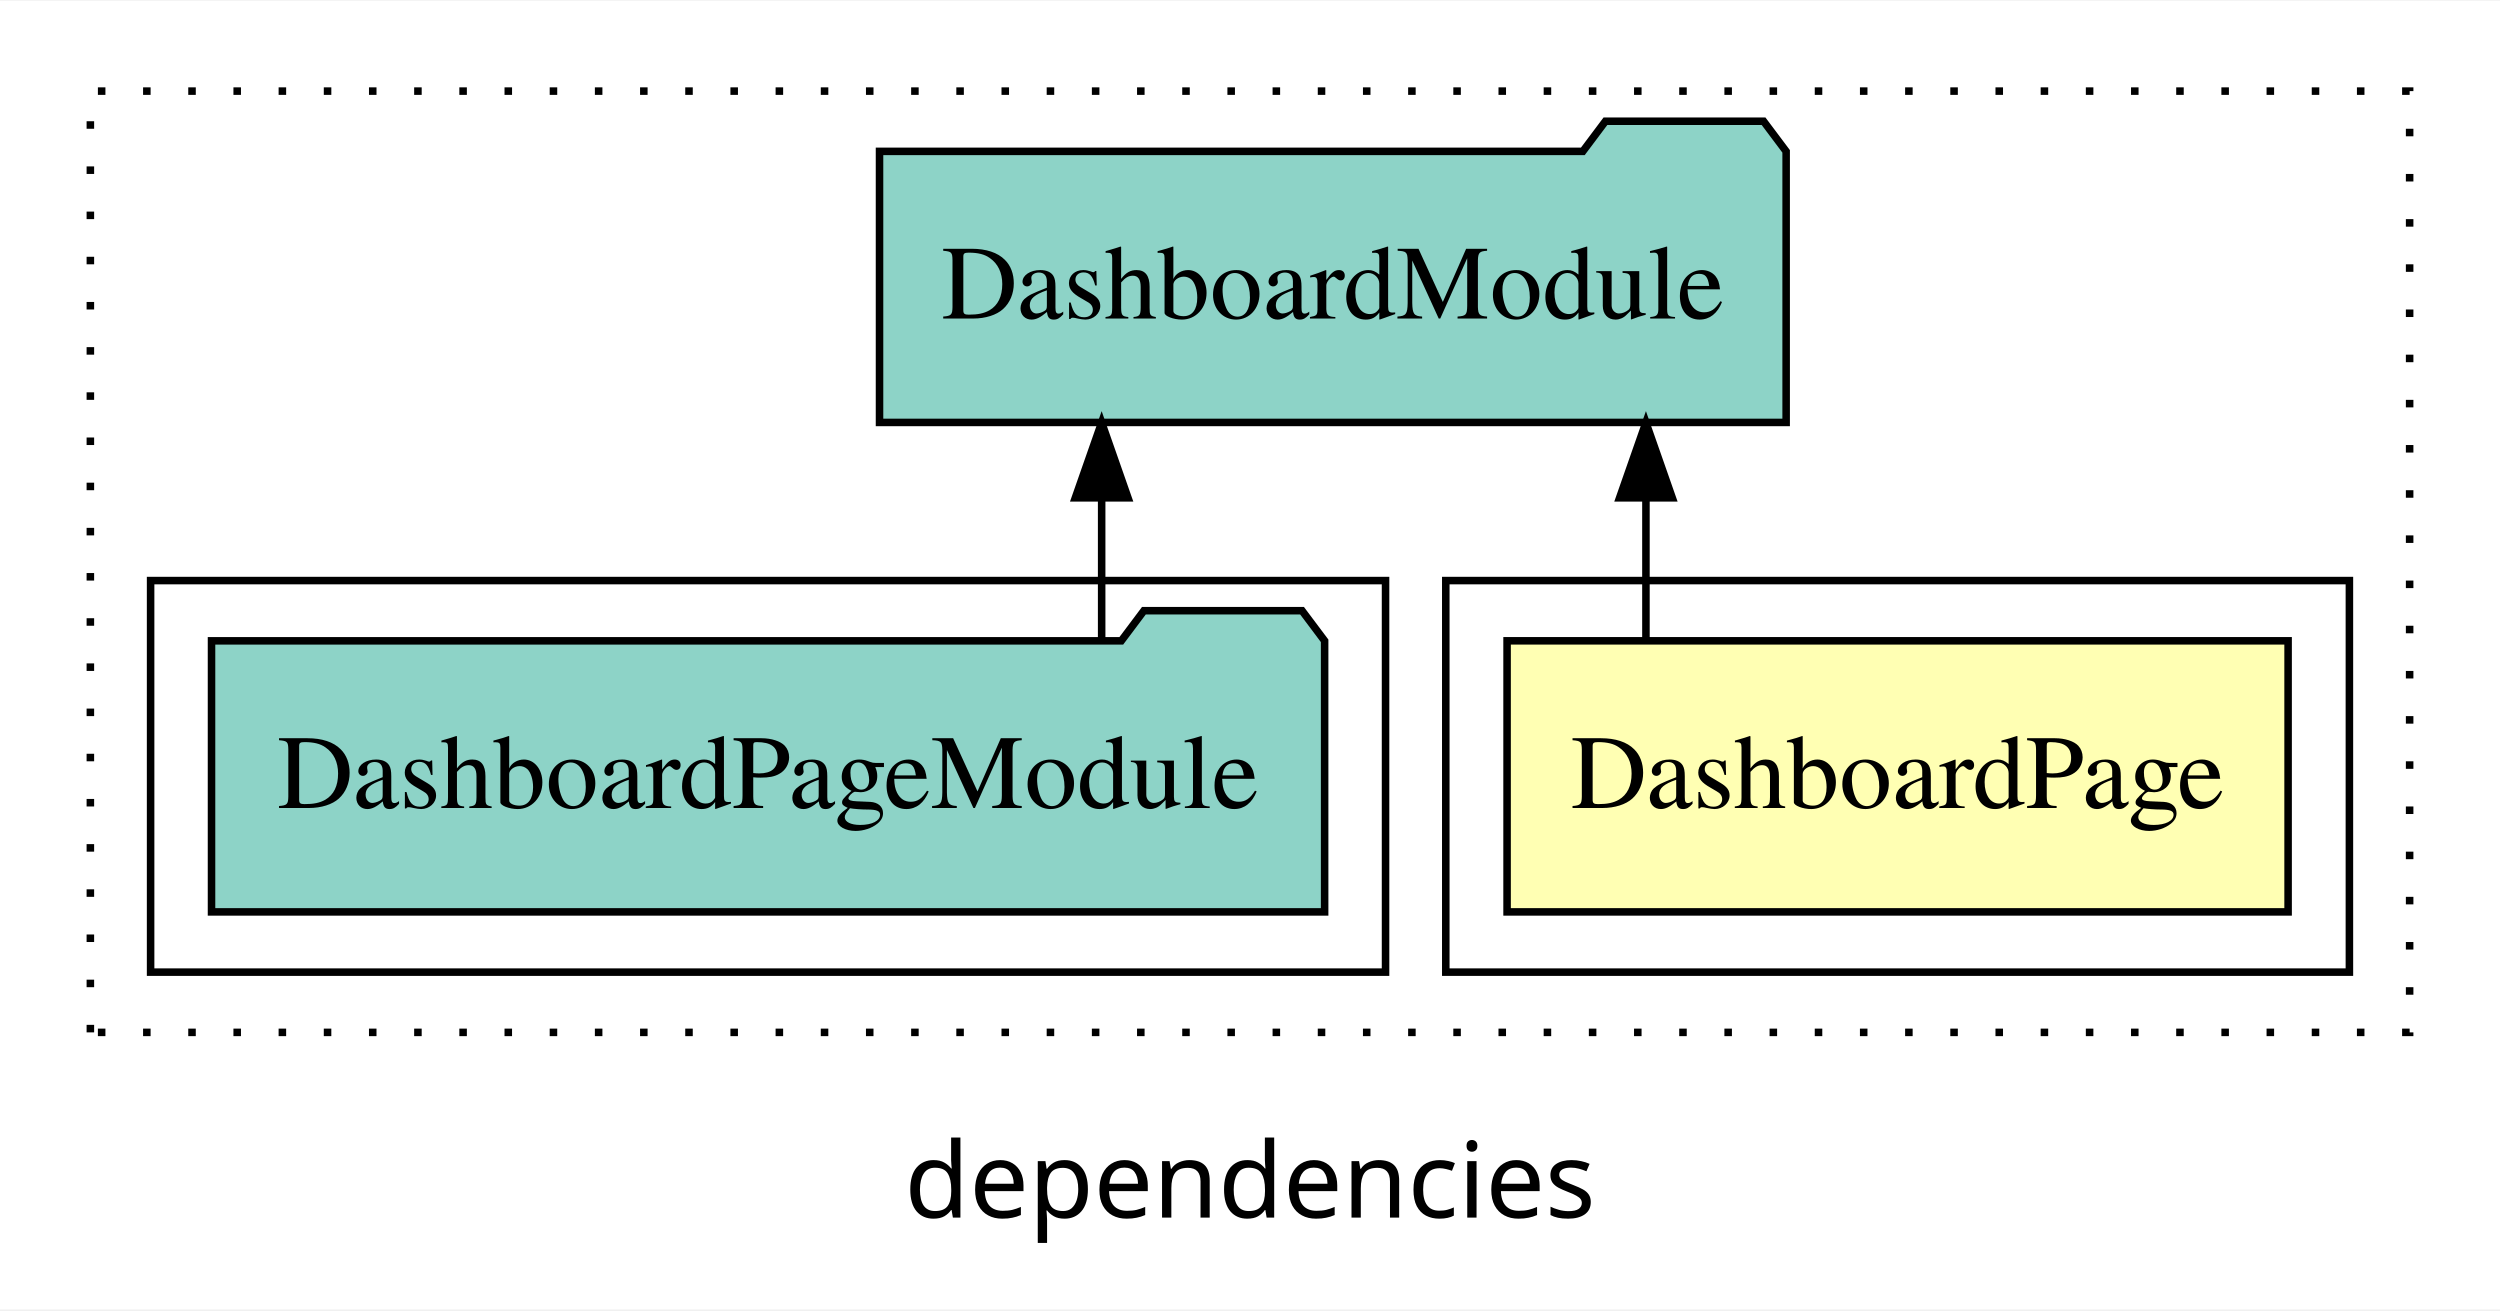
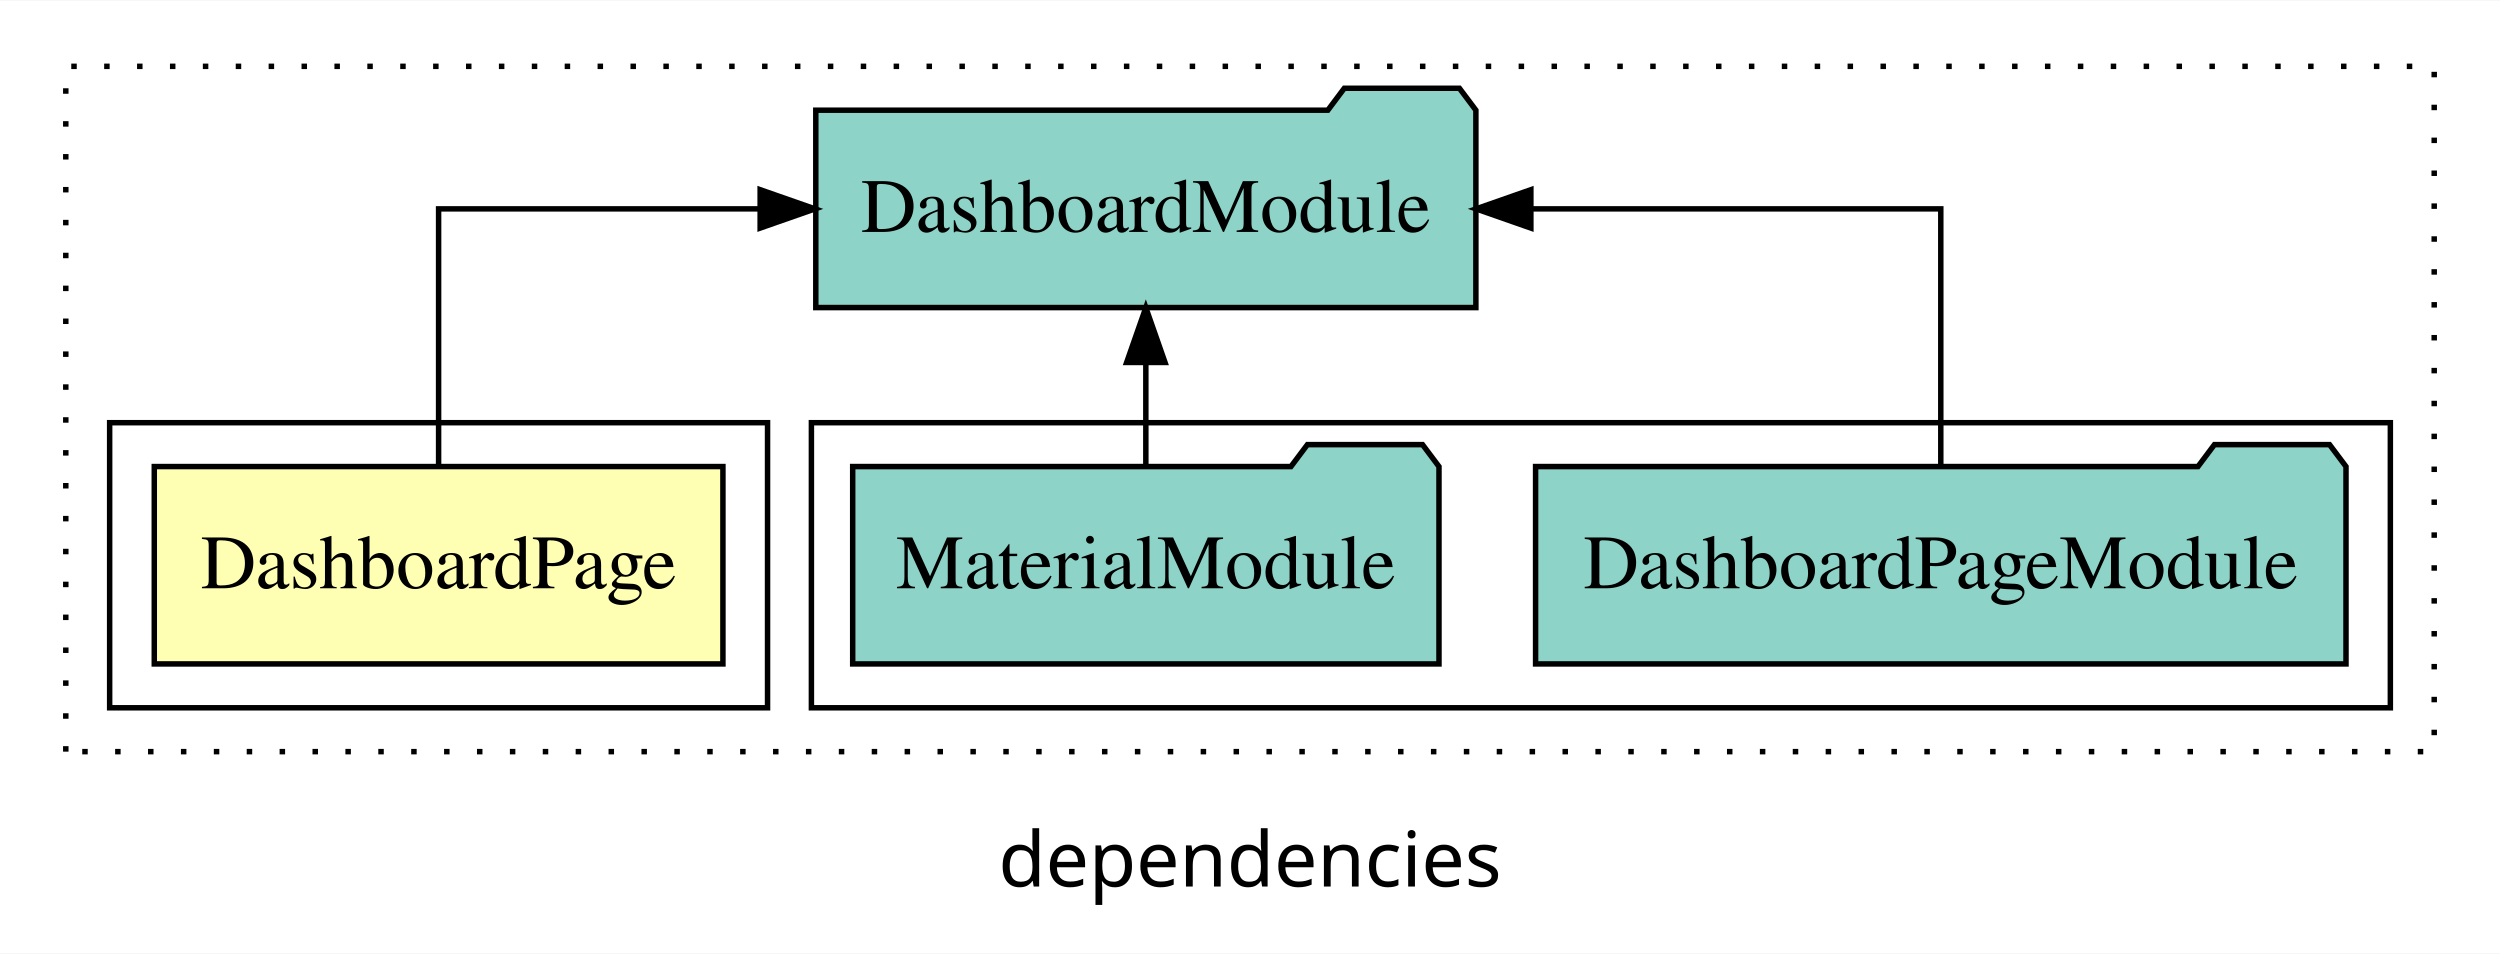
- <svg xmlns="http://www.w3.org/2000/svg" width="332pt" height="174pt" viewBox="0.00 0.00 332.00 173.80">
+ <svg xmlns="http://www.w3.org/2000/svg" width="456pt" height="174pt" viewBox="0.00 0.00 456.00 173.80">
  <g id="graph0" class="graph" transform="scale(1 1) rotate(0) translate(4 169.8)">
-     <polygon fill="white" stroke="transparent" points="-4,4 -4,-169.8 328,-169.8 328,4 -4,4" />
-     <text text-anchor="middle" x="162" y="-8.2" font-family="sans-serif" font-size="14.00">dependencies</text>
+     <polygon fill="white" stroke="transparent" points="-4,4 -4,-169.8 452,-169.8 452,4 -4,4" />
+     <text text-anchor="middle" x="224" y="-8.2" font-family="sans-serif" font-size="14.00">dependencies</text>
    <g id="clust1" class="cluster">
-       <polygon fill="none" stroke="black" stroke-dasharray="1,5" points="8,-32.8 8,-157.8 316,-157.8 316,-32.8 8,-32.8" />
+       <polygon fill="none" stroke="black" stroke-dasharray="1,5" points="8,-32.8 8,-157.8 440,-157.8 440,-32.8 8,-32.8" />
+     </g>
+     <g id="clust4" class="cluster">
+       <polygon fill="none" stroke="black" points="144,-40.8 144,-92.8 432,-92.8 432,-40.8 144,-40.8" />
    </g>
    <g id="clust2" class="cluster">
-       <polygon fill="none" stroke="black" points="188,-40.8 188,-92.8 308,-92.8 308,-40.8 188,-40.8" />
-     </g>
-     <g id="clust4" class="cluster">
-       <polygon fill="none" stroke="black" points="16,-40.8 16,-92.8 180,-92.8 180,-40.8 16,-40.8" />
+       <polygon fill="none" stroke="black" points="16,-40.8 16,-92.8 136,-92.8 136,-40.8 16,-40.8" />
    </g>
    <g id="node1" class="node">
-       <polygon fill="#ffffb3" stroke="black" points="299.86,-84.8 196.14,-84.8 196.14,-48.8 299.86,-48.8 299.86,-84.8" />
-       <text text-anchor="middle" x="248" y="-62.6" font-family="Times,serif" font-size="14.00">DashboardPage</text>
+       <polygon fill="#ffffb3" stroke="black" points="127.86,-84.8 24.14,-84.8 24.14,-48.8 127.86,-48.8 127.86,-84.8" />
+       <text text-anchor="middle" x="76" y="-62.6" font-family="Times,serif" font-size="14.00">DashboardPage</text>
    </g>
    <g id="node2" class="node">
-       <polygon fill="#8dd3c7" stroke="black" points="233.2,-149.8 230.2,-153.8 209.2,-153.8 206.2,-149.8 112.8,-149.8 112.8,-113.8 233.2,-113.8 233.2,-149.8" />
-       <text text-anchor="middle" x="173" y="-127.6" font-family="Times,serif" font-size="14.00">DashboardModule</text>
+       <polygon fill="#8dd3c7" stroke="black" points="265.2,-149.8 262.2,-153.8 241.2,-153.8 238.2,-149.8 144.8,-149.8 144.8,-113.8 265.2,-113.8 265.2,-149.8" />
+       <text text-anchor="middle" x="205" y="-127.6" font-family="Times,serif" font-size="14.00">DashboardModule</text>
    </g>
    <g id="edge1" class="edge">
-       <path fill="none" stroke="black" d="M214.58,-84.91C214.58,-84.91 214.58,-103.79 214.58,-103.79" />
-       <polygon fill="black" stroke="black" points="211.08,-103.79 214.58,-113.79 218.08,-103.79 211.08,-103.79" />
+       <path fill="none" stroke="black" d="M76,-84.91C76,-104.14 76,-131.8 76,-131.8 76,-131.8 134.65,-131.8 134.65,-131.8" />
+       <polygon fill="black" stroke="black" points="134.65,-135.3 144.65,-131.8 134.65,-128.3 134.65,-135.3" />
    </g>
    <g id="node3" class="node">
-       <polygon fill="#8dd3c7" stroke="black" points="171.91,-84.8 168.91,-88.8 147.91,-88.8 144.91,-84.8 24.09,-84.8 24.09,-48.8 171.91,-48.8 171.91,-84.8" />
-       <text text-anchor="middle" x="98" y="-62.6" font-family="Times,serif" font-size="14.00">DashboardPageModule</text>
+       <polygon fill="#8dd3c7" stroke="black" points="423.91,-84.8 420.91,-88.8 399.91,-88.8 396.91,-84.8 276.09,-84.8 276.09,-48.8 423.91,-48.8 423.91,-84.8" />
+       <text text-anchor="middle" x="350" y="-62.6" font-family="Times,serif" font-size="14.00">DashboardPageModule</text>
    </g>
    <g id="edge2" class="edge">
-       <path fill="none" stroke="black" d="M142.3,-84.91C142.3,-84.91 142.3,-103.79 142.3,-103.79" />
-       <polygon fill="black" stroke="black" points="138.8,-103.79 142.3,-113.79 145.8,-103.79 138.8,-103.79" />
+       <path fill="none" stroke="black" d="M350,-84.91C350,-104.14 350,-131.8 350,-131.8 350,-131.8 275.23,-131.8 275.23,-131.8" />
+       <polygon fill="black" stroke="black" points="275.23,-128.3 265.23,-131.8 275.23,-135.3 275.23,-128.3" />
+     </g>
+     <g id="node4" class="node">
+       <polygon fill="#8dd3c7" stroke="black" points="258.47,-84.8 255.47,-88.8 234.47,-88.8 231.47,-84.8 151.53,-84.8 151.53,-48.8 258.47,-48.8 258.47,-84.8" />
+       <text text-anchor="middle" x="205" y="-62.6" font-family="Times,serif" font-size="14.00">MaterialModule</text>
+     </g>
+     <g id="edge3" class="edge">
+       <path fill="none" stroke="black" d="M205,-84.91C205,-84.91 205,-103.79 205,-103.79" />
+       <polygon fill="black" stroke="black" points="201.5,-103.79 205,-113.79 208.5,-103.79 201.5,-103.79" />
    </g>
  </g>
</svg>
